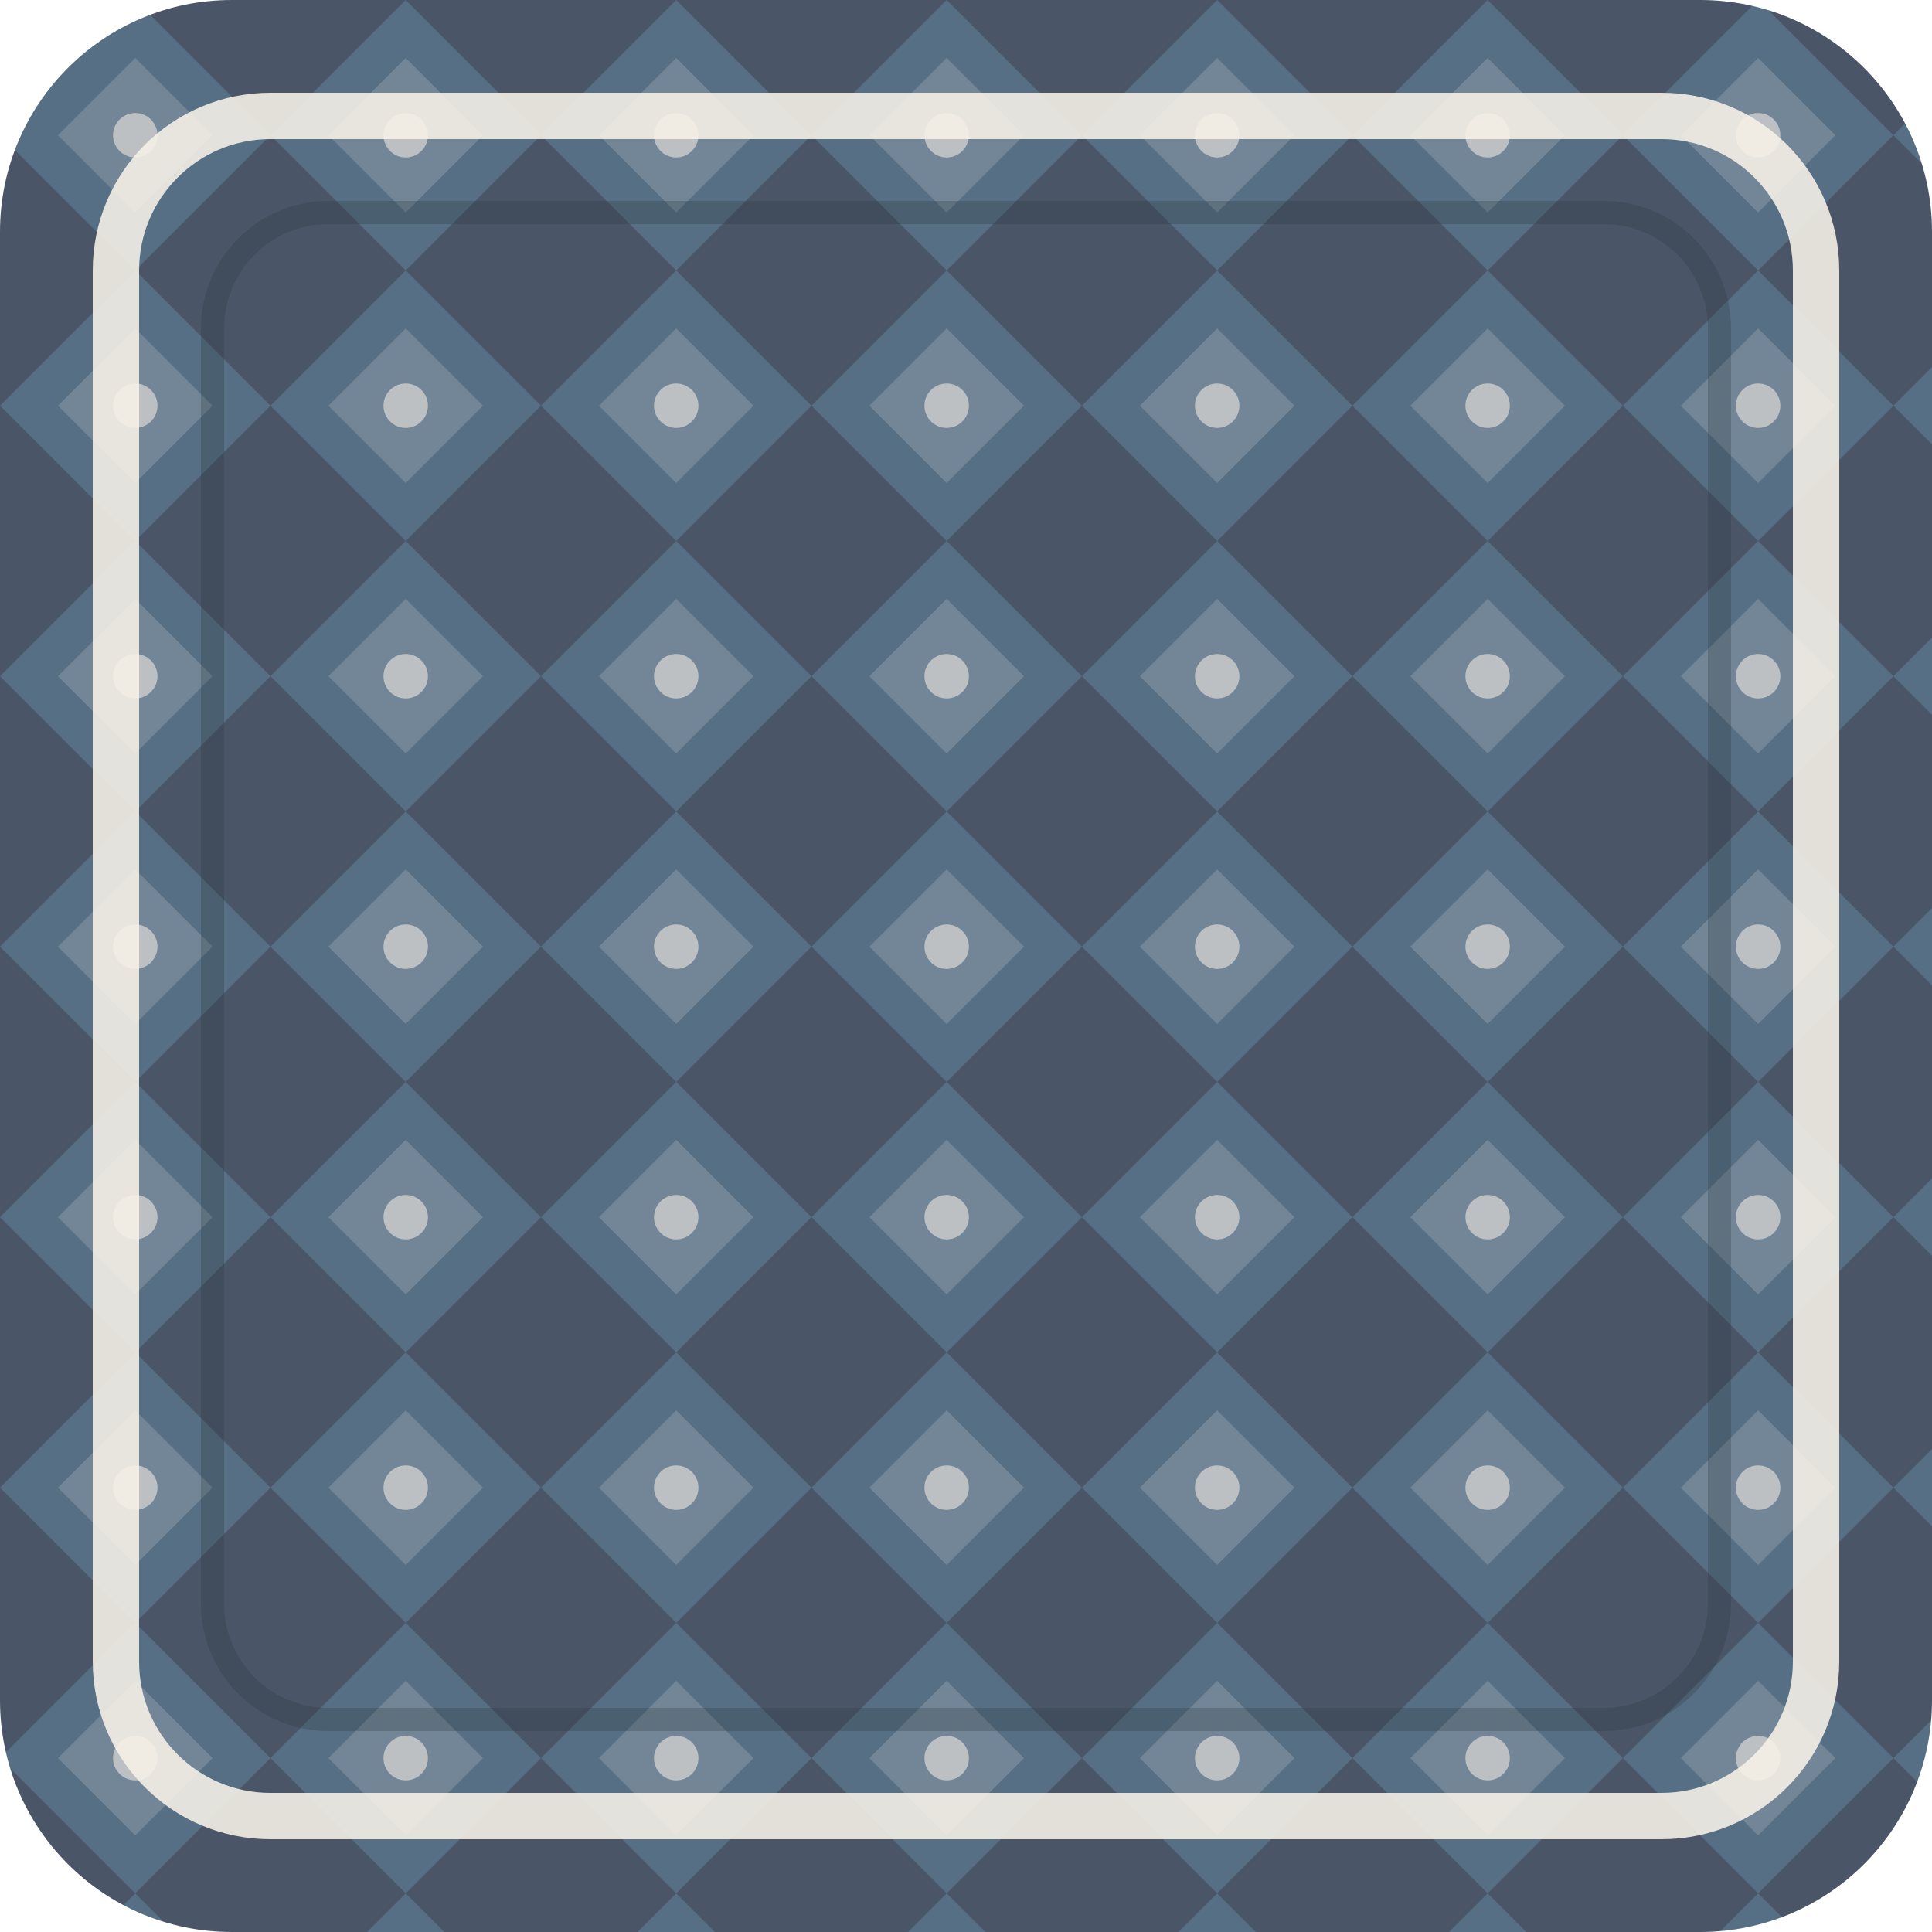
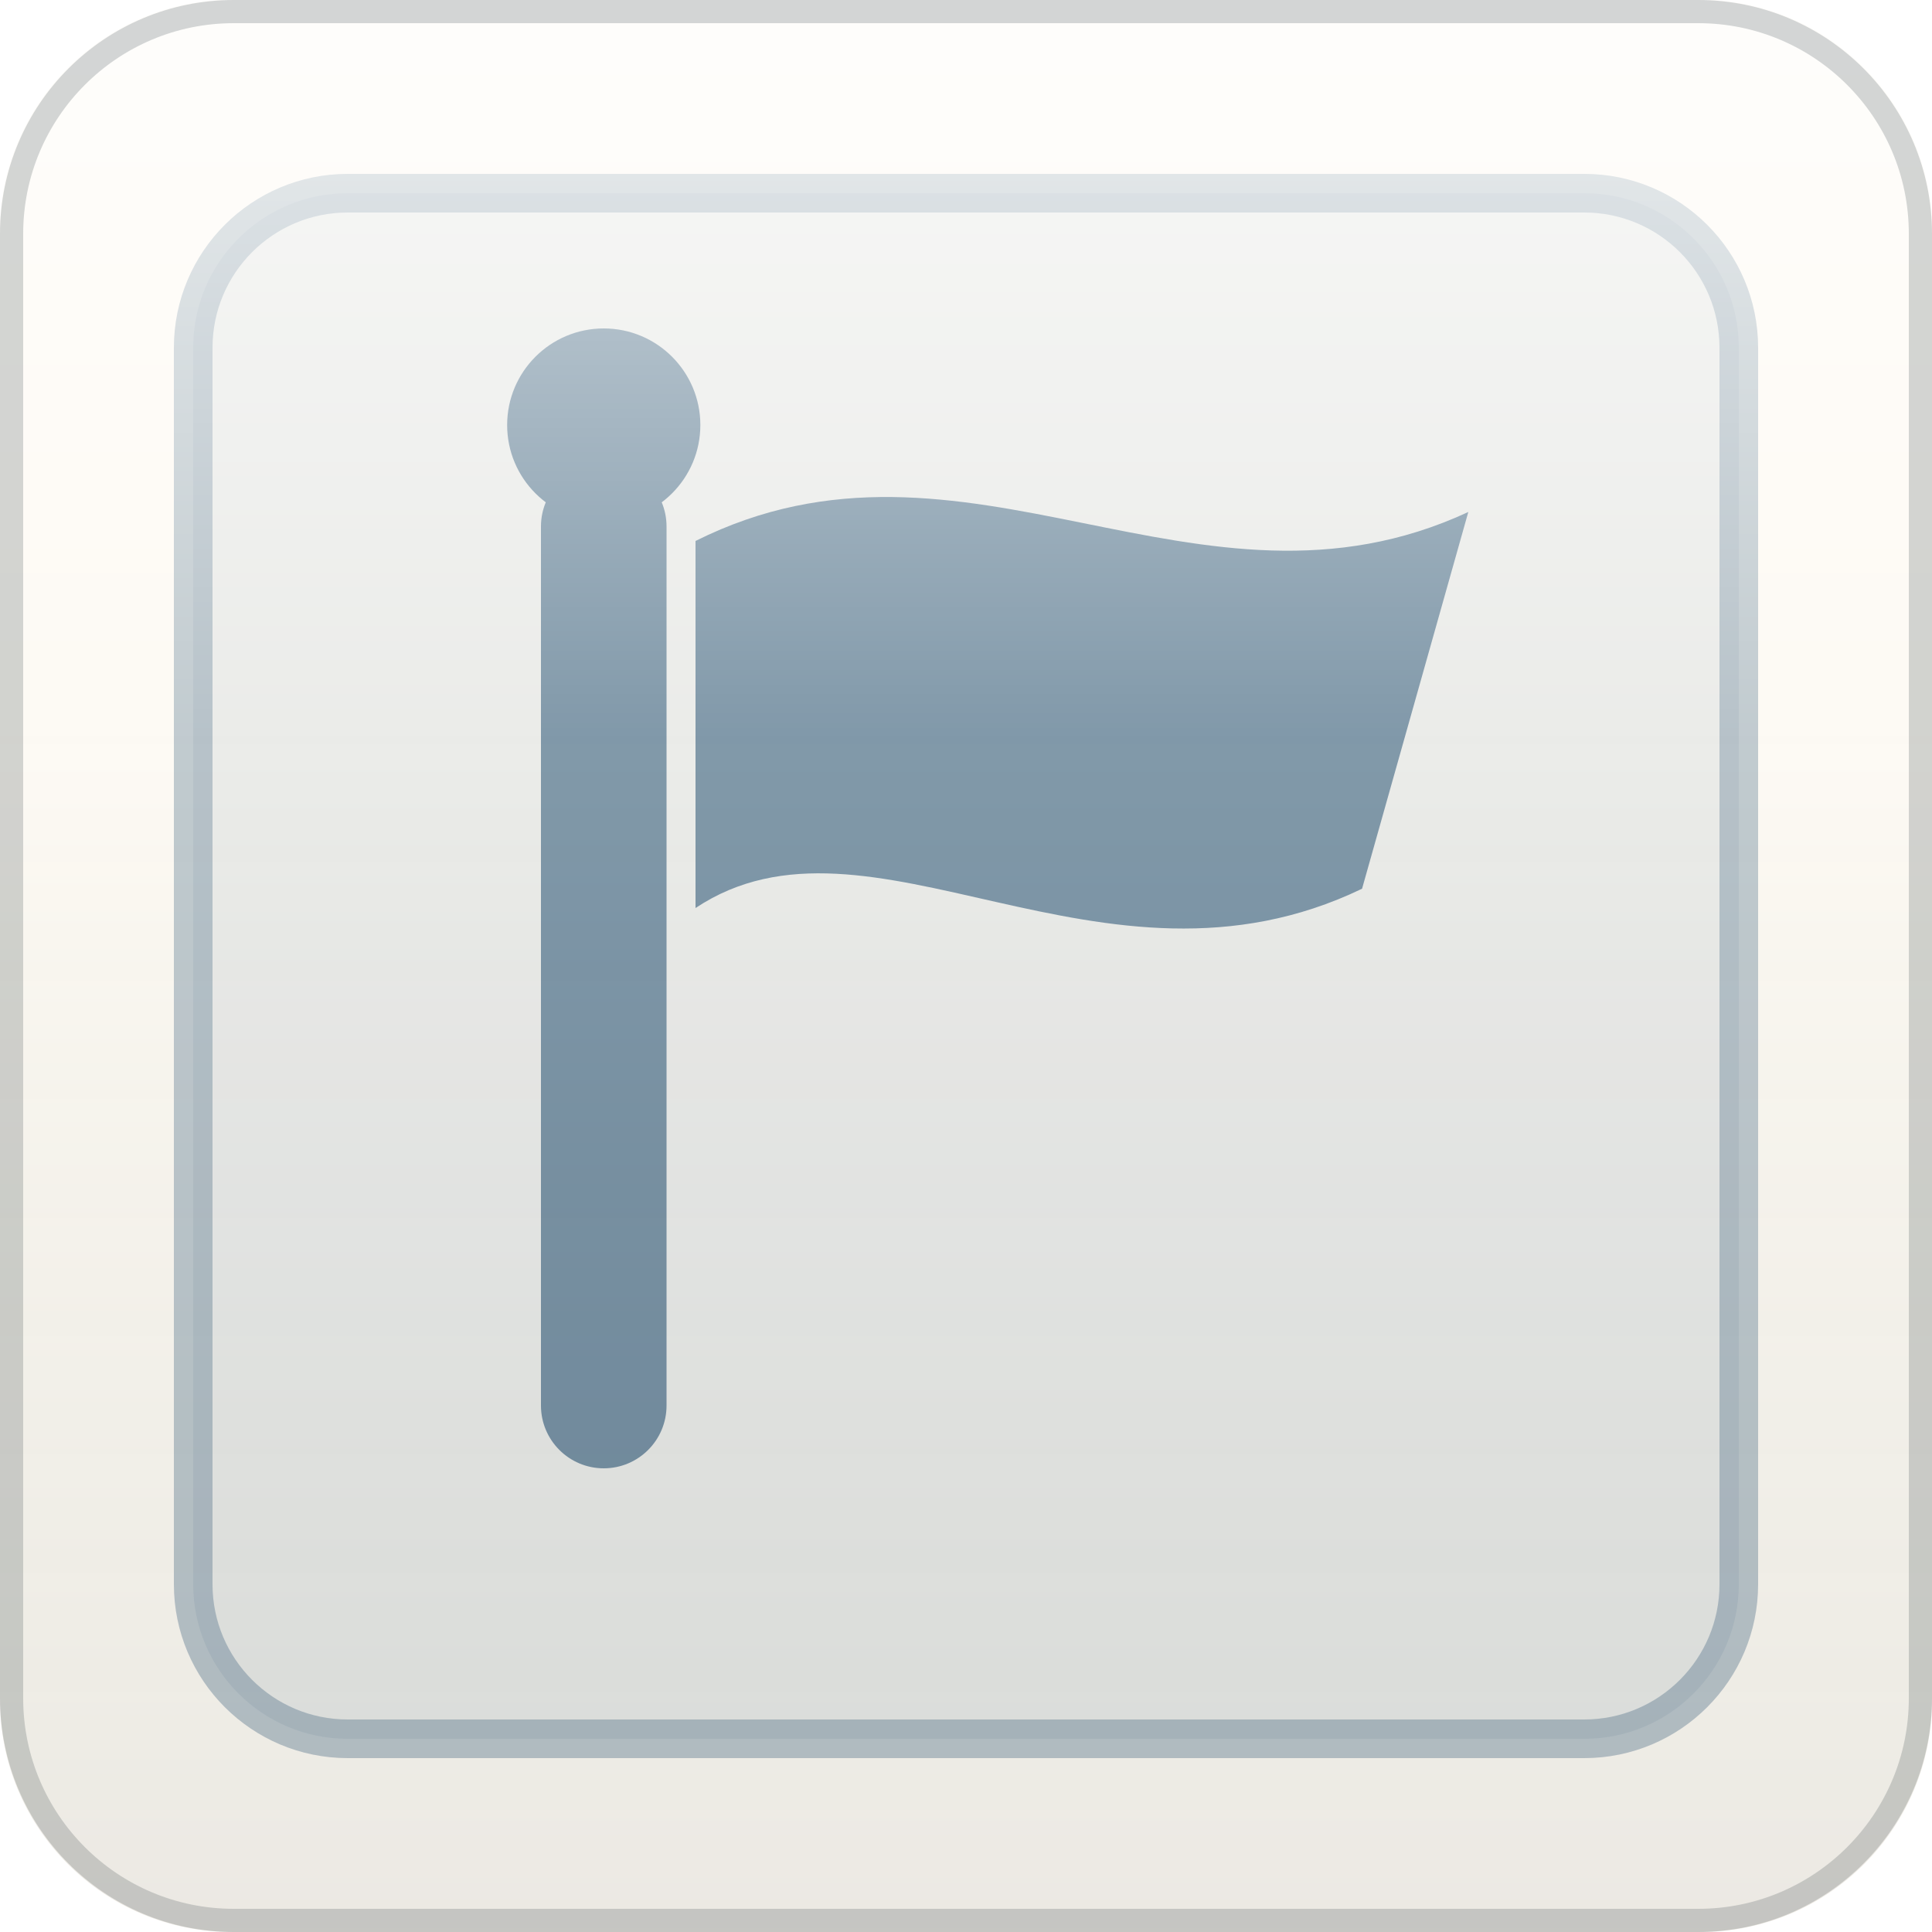
<svg xmlns="http://www.w3.org/2000/svg" viewBox="0 0 100 100" width="100" height="100">
  <defs>
-     <pattern id="weave" width="14" height="14" patternUnits="userSpaceOnUse">
-       <rect width="14" height="14" fill="#4A5568" />
-       <path d="M0 7 L7 0 L14 7 L7 14 Z" fill="#5B7A92" opacity="0.7" />
-       <path d="M7 3 L11 7 L7 11 L3 7 Z" fill="#F7F1E8" opacity="0.18" />
-       <circle cx="7" cy="7" r="1.15" fill="#F7F1E8" opacity="0.55" />
-     </pattern>
+     <linearGradient id="stock" x1="0" y1="0" x2="0" y2="1">
+       <stop offset="0" stop-color="#FFFFFF" stop-opacity="0.72" />
+       <stop offset="0.38" stop-color="#FFFFFF" stop-opacity="0.12" />
+       <stop offset="1" stop-color="#2C3A3D" stop-opacity="0.08" />
+     </linearGradient>
  </defs>
-   <rect width="100" height="100" rx="12" fill="url(#weave)" />
-   <rect x="6" y="6" width="88" height="88" rx="8" fill="none" stroke="#F7F1E8" stroke-width="2.4" opacity="0.88" />
-   <rect x="11" y="11" width="78" height="78" rx="6" fill="none" stroke="#2C3A3D" stroke-width="1.2" opacity="0.28" />
+   <rect width="100" height="100" rx="12" fill="#FDF9F2" />
+   <rect x="10" y="10" width="80" height="80" rx="8" fill="#5B7A92" opacity="0.13" />
+   <rect x="10" y="10" width="80" height="80" rx="8" fill="none" stroke="#5B7A92" stroke-width="2" opacity="0.42" />
+   <g fill="#5B7A92" opacity="0.85">
+     <rect x="28" y="24" width="6.5" height="52" rx="3.25" />
+     <circle cx="31.25" cy="22" r="5" />
+     <path d="M36 28 C50 21 62 33 76 26.5 L70.5 46 C57 52.5 45 41 36 47 Z" />
+   </g>
+   <rect width="100" height="100" rx="12" fill="url(#stock)" />
+   <rect x="0.6" y="0.6" width="98.8" height="98.8" rx="11.5" fill="none" stroke="#2C3A3D" stroke-opacity="0.2" stroke-width="1.2" />
</svg>
